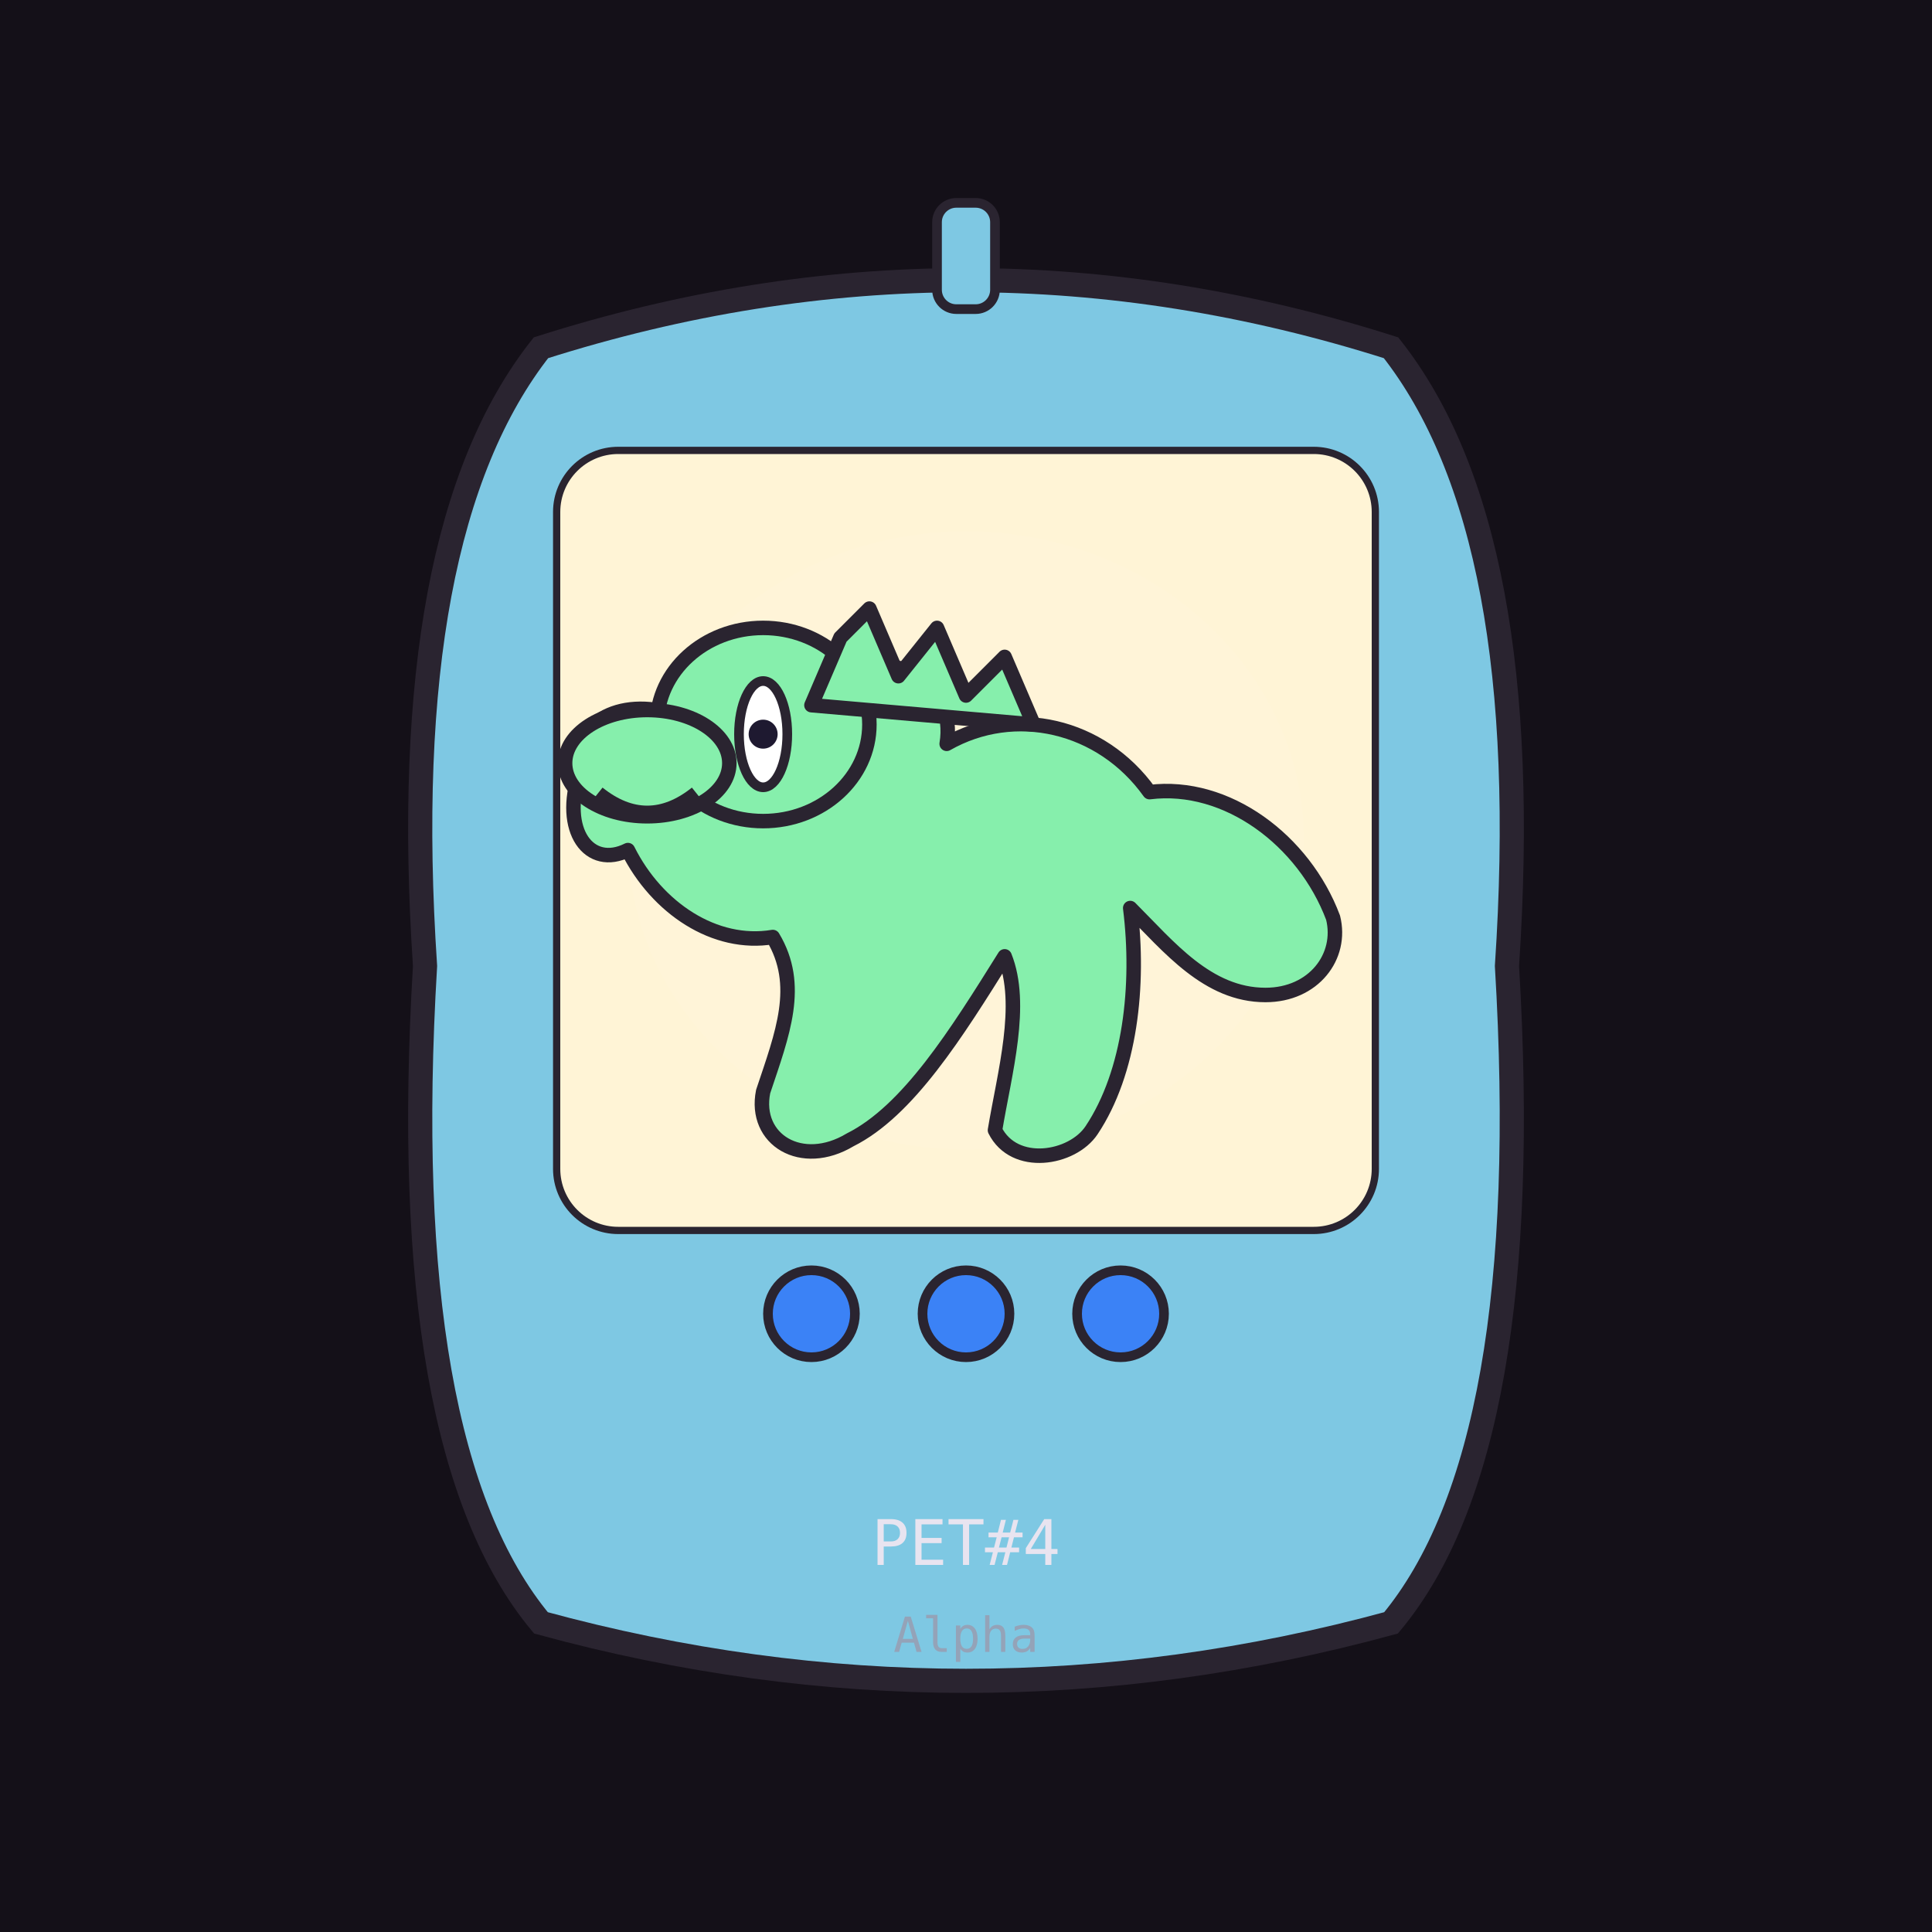
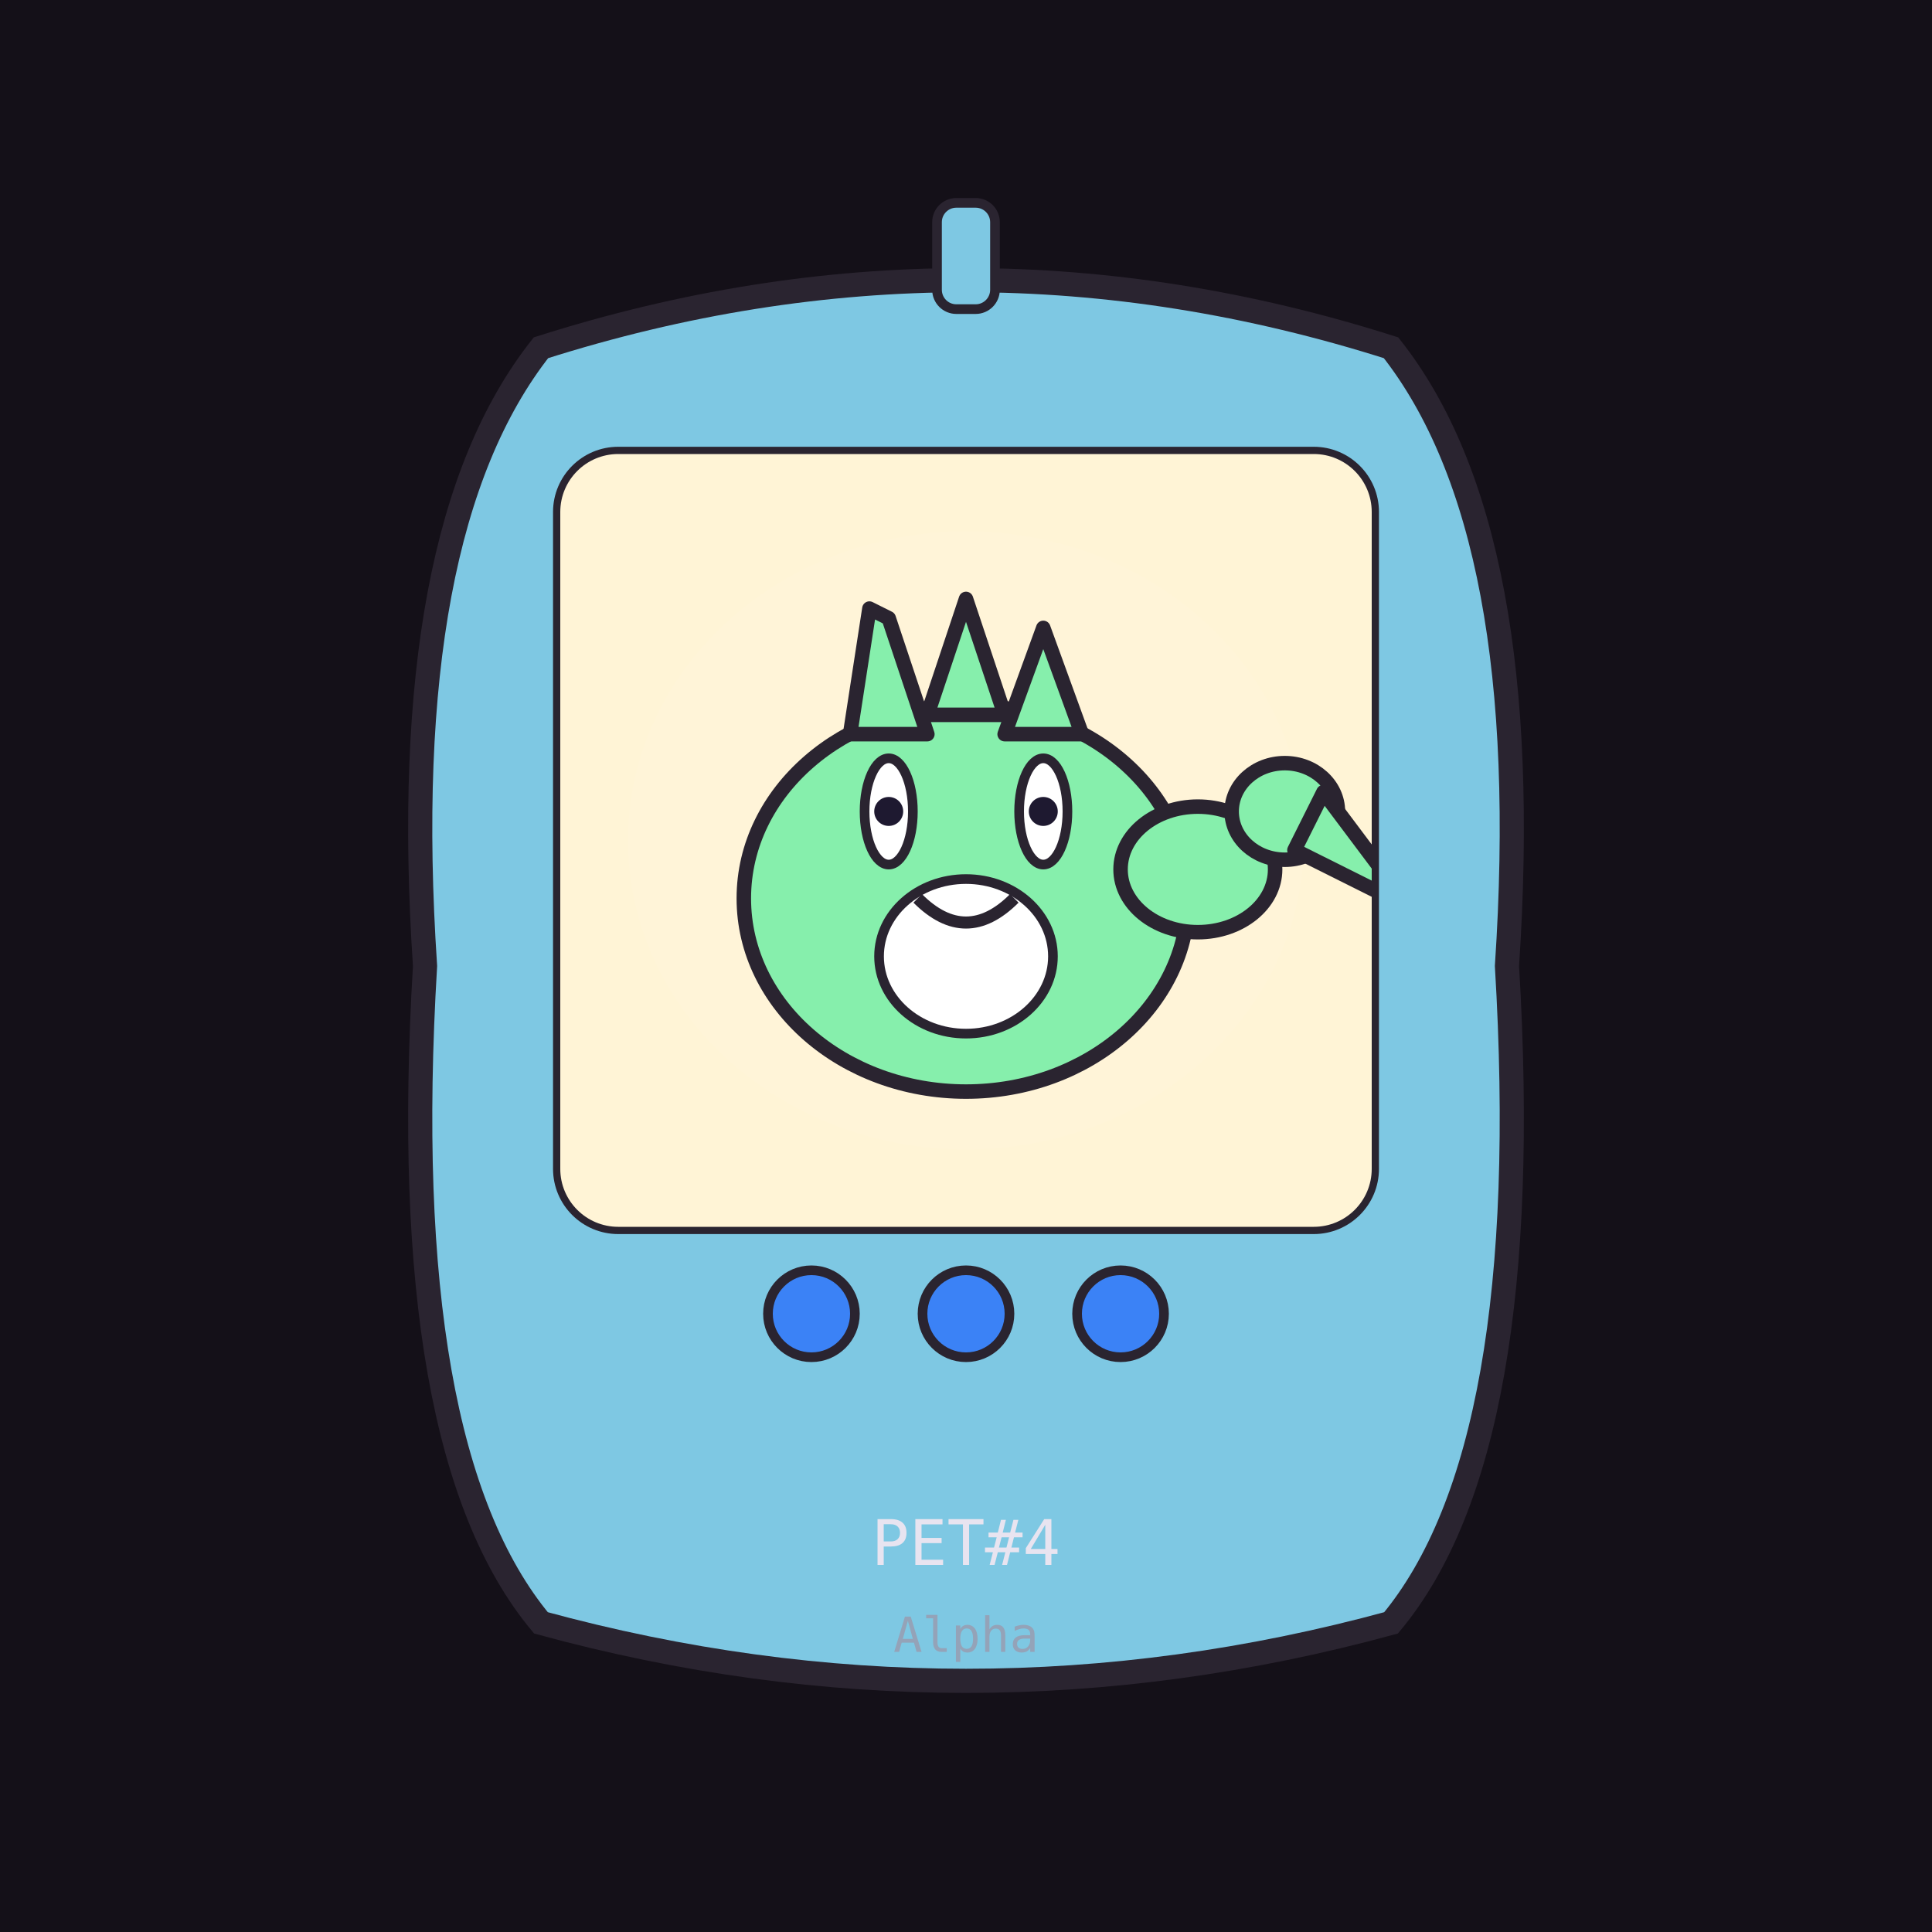
<svg xmlns="http://www.w3.org/2000/svg" viewBox="0 0 400 400">
  <defs>
    <clipPath id="scr">
      <rect x="116" y="94" width="168" height="160" rx="12" />
    </clipPath>
  </defs>
  <rect width="400" height="400" fill="#141018" />
  <path fill="#7ec8e3" stroke="#2a2430" stroke-width="5" d="M112 72 Q200 44 288 72 Q318 110 312 200 Q318 300 288 336 Q200 360 112 336 Q82 300 88 200 Q82 110 112 72 Z" />
  <rect x="194" y="42" width="12" height="22" rx="4" fill="#7ec8e3" stroke="#2a2430" stroke-width="2" />
  <rect x="116" y="94" width="168" height="160" rx="12" fill="#0c0a10" stroke="#2a2430" stroke-width="3" />
  <circle cx="168" cy="272" r="9" fill="#3b82f6" stroke="#2a2430" stroke-width="2" />
  <circle cx="200" cy="272" r="9" fill="#3b82f6" stroke="#2a2430" stroke-width="2" />
  <circle cx="232" cy="272" r="9" fill="#3b82f6" stroke="#2a2430" stroke-width="2" />
  <text x="200" y="324" text-anchor="middle" fill="#e8e4f0" font-size="13" font-family="monospace">PET#4</text>
  <text x="200" y="342" text-anchor="middle" fill="#94a3b8" font-size="10" font-family="monospace">Alpha</text>
  <g clip-path="url(#scr)">
    <g>
      <rect x="116" y="94" width="168" height="160" fill="#fff4d6" />
      <ellipse cx="200" cy="174" rx="70" ry="64" fill="#fff" fill-opacity=".04">
        <animate attributeName="fill-opacity" values=".04;.12;.04" dur="2.8s" repeatCount="indefinite" />
      </ellipse>
      <g data-dino="1">
-         <path data-dino-body="1" data-tail="1" d="M120 160 C118 150 128 144 140 148 C148 134 164 128 176 140 C186 134 198 142 196 154 C210 146 228 150 238 164 C254 162 270 174 276 190 C278 198 272 206 262 206 C250 206 242 196 234 188 C236 204 234 222 226 234 C222 240 210 242 206 234 C208 222 212 208 208 198 C198 214 188 230 176 236 C166 242 156 236 158 226 C162 214 166 204 160 194 C148 196 136 188 130 176 C122 180 116 172 120 160 Z" fill="#86efac" stroke="#2a2430" stroke-width="3" stroke-linejoin="round" />
-         <ellipse data-dino-head="1" cx="158" cy="150" rx="22" ry="20" fill="#86efac" stroke="#2a2430" stroke-width="3" stroke-linejoin="round" />
-         <ellipse cx="134" cy="158" rx="17" ry="11" fill="#86efac" stroke="#2a2430" stroke-width="3" stroke-linejoin="round" />
-         <polygon data-ridge="1" points="168,146 174,132 180,126 186,140 194,130 200,144 208,136 214,150" fill="#86efac" stroke="#2a2430" stroke-width="3" stroke-linejoin="round" />
+         <ellipse data-dino-body="1" data-dino-head="1" cx="200" cy="186" rx="46" ry="40" fill="#86efac" stroke="#2a2430" stroke-width="3" stroke-linejoin="round" />
+         <polygon data-ridge="1" points="176,152 180,126 184,128 192,152" fill="#86efac" stroke="#2a2430" stroke-width="3" stroke-linejoin="round" />
+         <polygon points="192,148 200,124 208,148" fill="#86efac" stroke="#2a2430" stroke-width="3" stroke-linejoin="round" />
+         <polygon points="208,152 216,130 224,152" fill="#86efac" stroke="#2a2430" stroke-width="3" stroke-linejoin="round" />
+         <ellipse data-snout="1" cx="200" cy="204" rx="14" ry="8" fill="#86efac" stroke="#2a2430" stroke-width="3" stroke-linejoin="round" />
+         <ellipse data-tail="1" cx="248" cy="180" rx="16" ry="13" fill="#86efac" stroke="#2a2430" stroke-width="3" stroke-linejoin="round" />
+         <ellipse cx="266" cy="168" rx="11" ry="10" fill="#86efac" stroke="#2a2430" stroke-width="3" stroke-linejoin="round" />
+         <polygon points="274,164 292,188 268,176" fill="#86efac" stroke="#2a2430" stroke-width="3" stroke-linejoin="round" />
+         <circle cx="186" cy="196" r="3" fill="#000" />
+         <circle cx="210" cy="202" r="3" fill="#000" />
+         <circle cx="198" cy="210" r="3" fill="#000" />
      </g>
-       <g data-face="1" data-sp="2" data-cx="158" data-ey="152" data-gap="8">
+       <ellipse data-belly="1" cx="200" cy="198" rx="18" ry="16" fill="#ffffff" stroke="#2a2430" stroke-width="2" />
+       <g data-face="1" data-sp="2" data-cx="200" data-ey="168" data-gap="16">
        <g data-eyes="4" data-kind="4">
-           <ellipse cx="158" cy="152" data-dino-eye="1" rx="5" ry="11" fill="#fff" stroke="#2a2430" stroke-width="2" />
-           <circle cx="158" cy="152" r="3" fill="#1e1930">
+           <ellipse cx="184" cy="168" data-dino-eye="1" rx="5" ry="11" fill="#fff" stroke="#2a2430" stroke-width="2" />
+           <circle cx="184" cy="168" r="3" fill="#1e1930">
+             <animate attributeName="opacity" values="1;1;1;.2;1" dur="3.2s" repeatCount="indefinite" />
+           </circle>
+           <ellipse cx="216" cy="168" data-dino-eye="1" rx="5" ry="11" fill="#fff" stroke="#2a2430" stroke-width="2" />
+           <circle cx="216" cy="168" r="3" fill="#1e1930">
            <animate attributeName="opacity" values="1;1;1;.2;1" dur="3.2s" repeatCount="indefinite" />
          </circle>
        </g>
-         <path data-snout="1" d="M124 164 Q134 172 144 164" fill="none" stroke="#2a2430" stroke-width="2.4" />
+         <path d="M190 186 Q200 196 210 186" fill="none" stroke="#2a2430" stroke-width="2.5" />
      </g>
      <animateTransform attributeName="transform" type="translate" values="0 0;1 -1;-1 1;0 0" dur="9s" repeatCount="indefinite" />
    </g>
  </g>
</svg>
